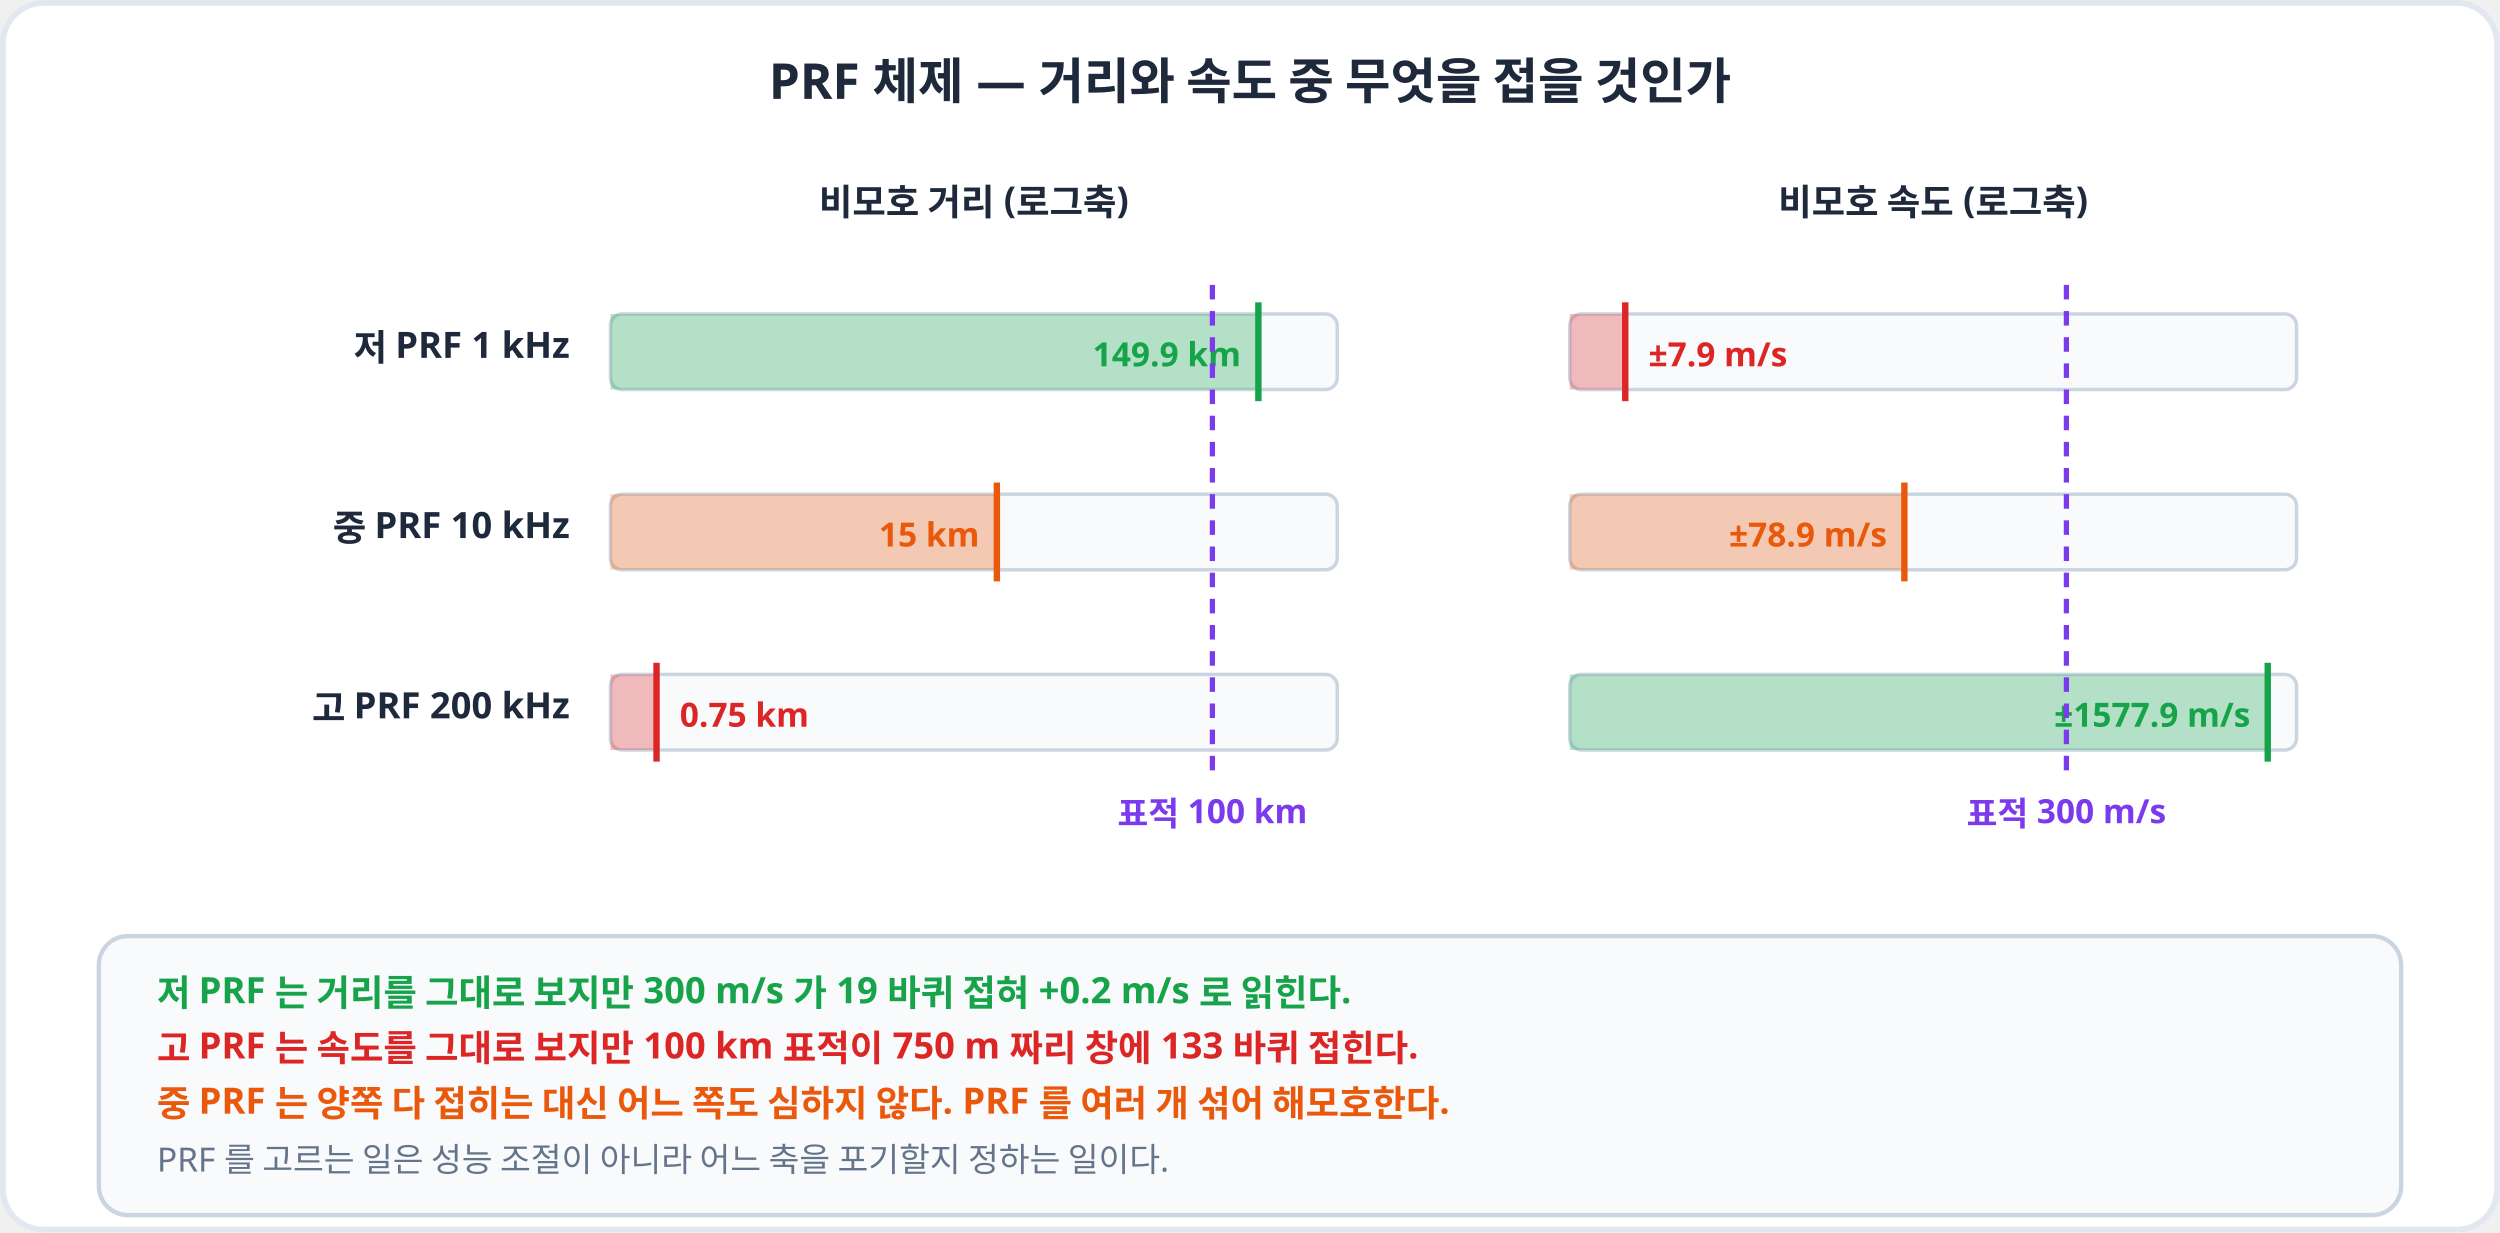
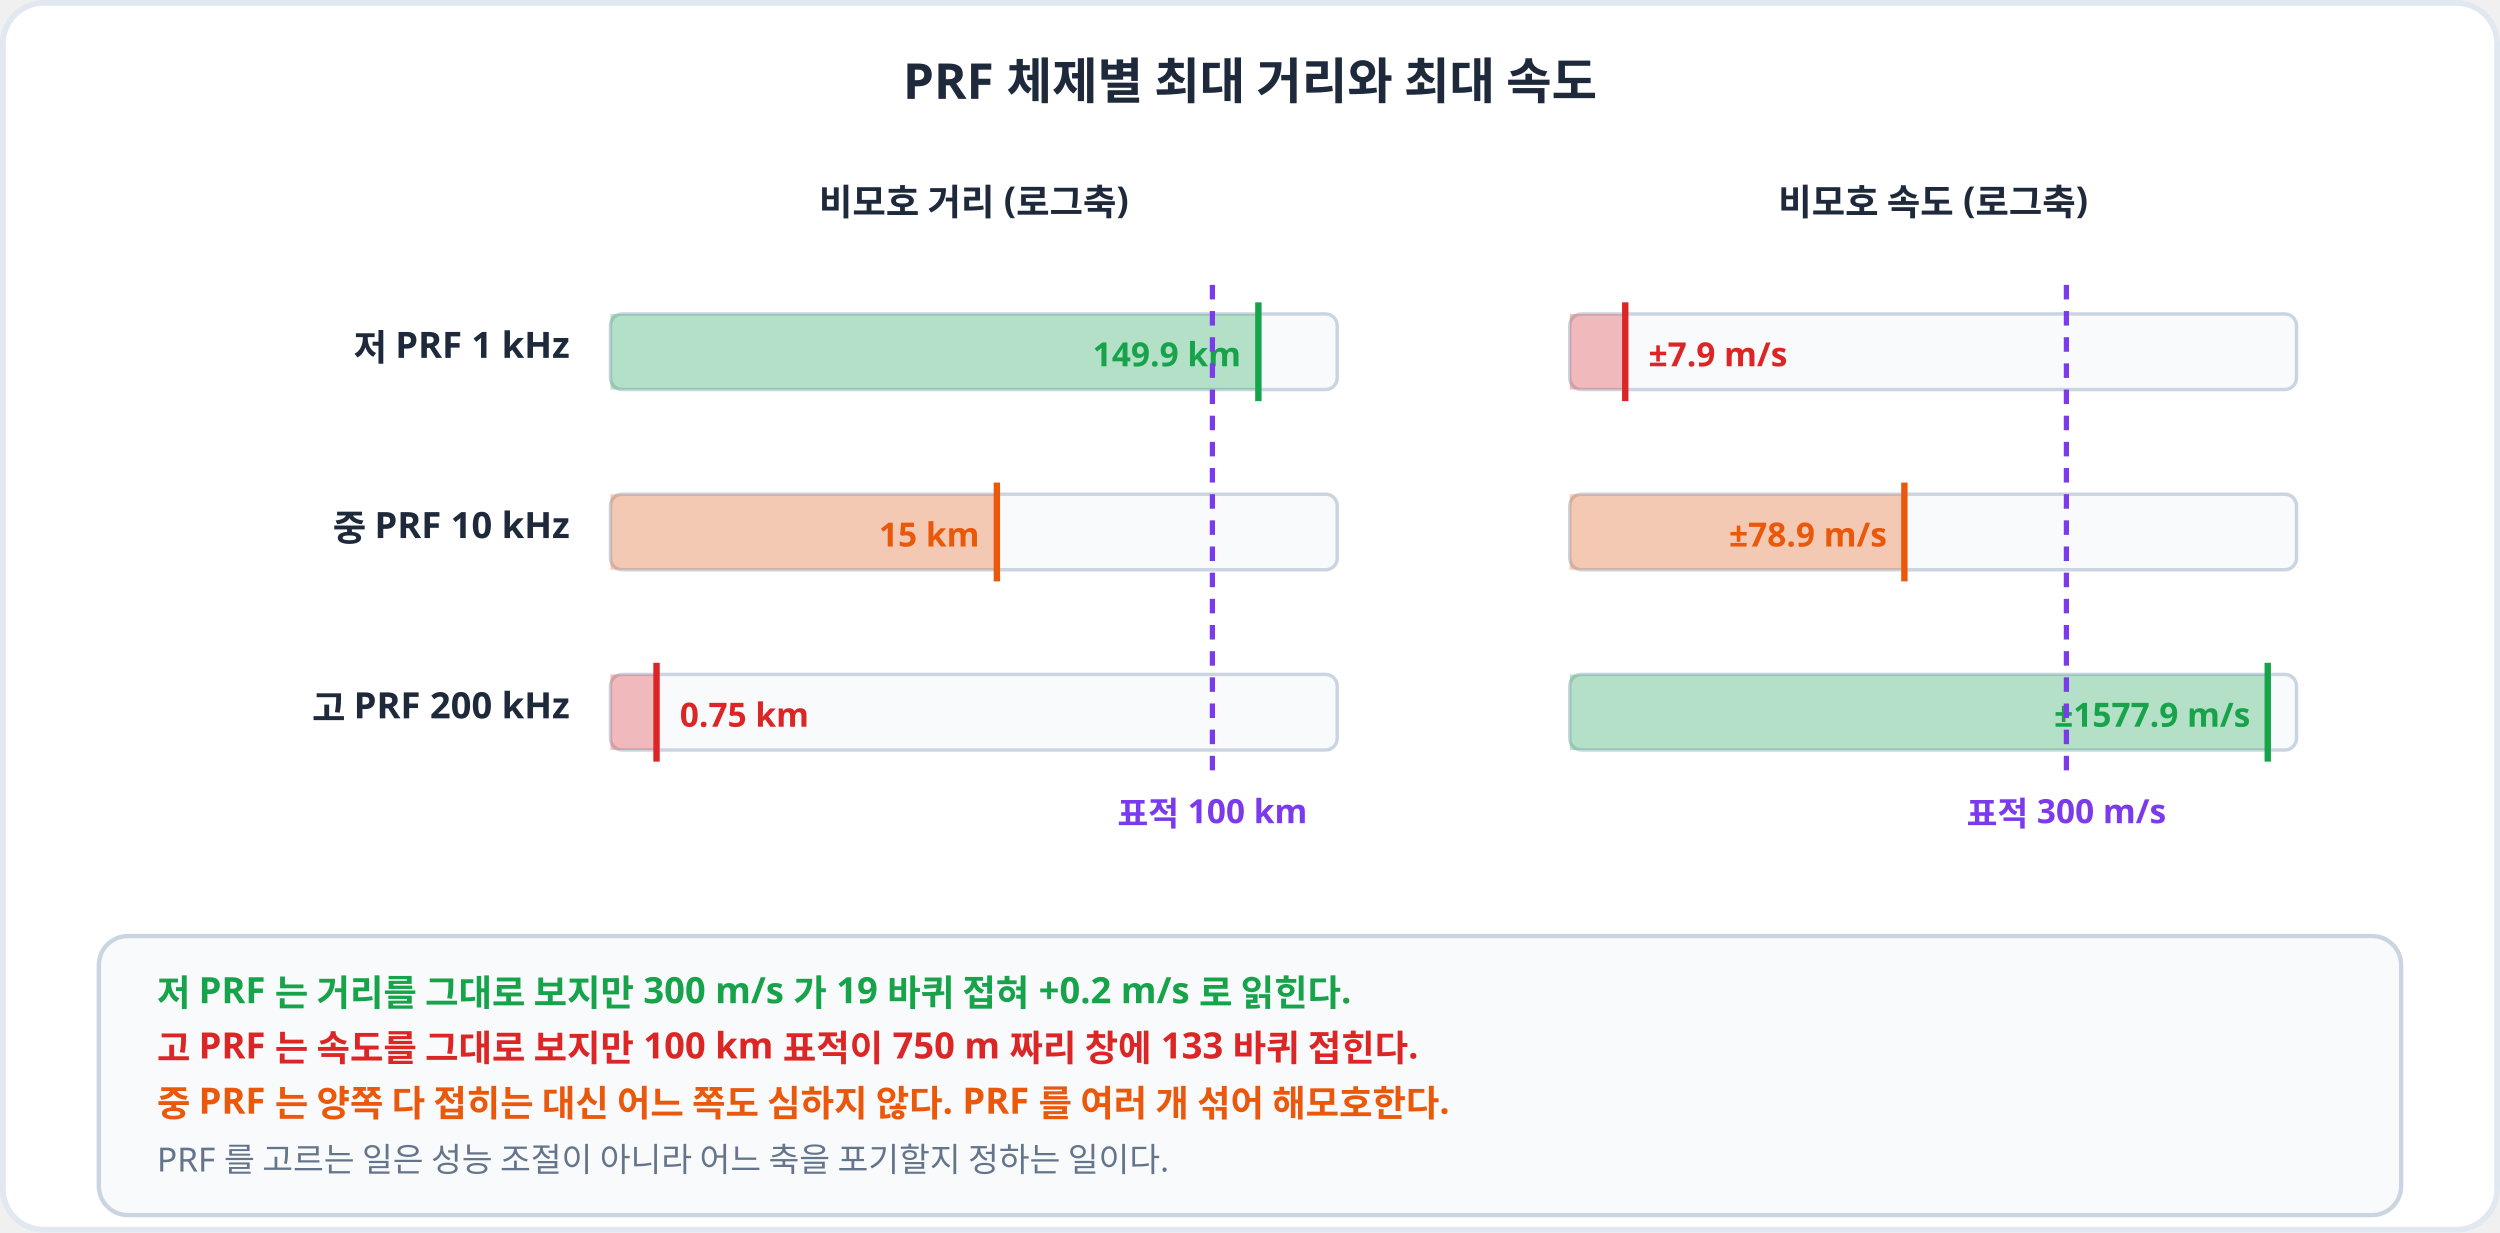
<svg xmlns="http://www.w3.org/2000/svg" viewBox="0 0 860 424" font-family="Segoe UI, Malgun Gothic, Apple SD Gothic Neo, sans-serif">
  <defs>
    <marker id="ar-mute" viewBox="0 0 10 10" refX="8.5" refY="5" markerWidth="6.5" markerHeight="6.5" orient="auto-start-reverse">
      <path d="M0,0 L10,5 L0,10 z" fill="#64748b" />
    </marker>
    <marker id="ar-blue" viewBox="0 0 10 10" refX="8.5" refY="5" markerWidth="6.5" markerHeight="6.5" orient="auto-start-reverse">
      <path d="M0,0 L10,5 L0,10 z" fill="#2563eb" />
    </marker>
    <marker id="ar-orange" viewBox="0 0 10 10" refX="8.5" refY="5" markerWidth="6.5" markerHeight="6.5" orient="auto-start-reverse">
      <path d="M0,0 L10,5 L0,10 z" fill="#ea580c" />
    </marker>
    <marker id="ar-green" viewBox="0 0 10 10" refX="8.5" refY="5" markerWidth="6.5" markerHeight="6.5" orient="auto-start-reverse">
      <path d="M0,0 L10,5 L0,10 z" fill="#16a34a" />
    </marker>
    <marker id="ar-red" viewBox="0 0 10 10" refX="8.5" refY="5" markerWidth="6.5" markerHeight="6.5" orient="auto-start-reverse">
      <path d="M0,0 L10,5 L0,10 z" fill="#dc2626" />
    </marker>
    <marker id="ar-violet" viewBox="0 0 10 10" refX="8.5" refY="5" markerWidth="6.5" markerHeight="6.5" orient="auto-start-reverse">
      <path d="M0,0 L10,5 L0,10 z" fill="#7c3aed" />
    </marker>
    <marker id="ar-axis" viewBox="0 0 10 10" refX="8.5" refY="5" markerWidth="6.5" markerHeight="6.5" orient="auto-start-reverse">
      <path d="M0,0 L10,5 L0,10 z" fill="#94a3b8" />
    </marker>
    <marker id="ar-sky" viewBox="0 0 10 10" refX="8.5" refY="5" markerWidth="6.5" markerHeight="6.5" orient="auto-start-reverse">
      <path d="M0,0 L10,5 L0,10 z" fill="#0284c7" />
    </marker>
  </defs>
  <rect x="1" y="1" width="858" height="422" rx="14" fill="#ffffff" stroke="#e2e8f0" stroke-width="2" />
-   <text x="430" y="34" font-size="17" fill="#1e293b" text-anchor="middle" font-weight="700">PRF 체제 — 거리와 속도 중 무엇을 접을 것인가</text>
+   <text x="430" y="34" font-size="17" fill="#1e293b" text-anchor="middle" font-weight="700">PRF 체제별 최대 거리와 최대 속도</text>
  <text x="335" y="74" font-size="12.5" fill="#1e293b" text-anchor="middle" font-weight="700">비모호 거리 (로그축)</text>
  <text x="665" y="74" font-size="12.5" fill="#1e293b" text-anchor="middle" font-weight="700">비모호 속도 (로그축)</text>
  <text x="196" y="124" font-size="12.5" fill="#1e293b" text-anchor="end" font-weight="700">저 PRF  1 kHz</text>
  <rect x="210" y="108" width="250" height="26" rx="4" fill="#f8fafc" stroke="#cbd5e1" stroke-width="1.2" />
  <rect x="210" y="108" width="222.885" height="26" rx="0" fill="#16a34a" stroke="none" stroke-width="1.6" fill-opacity="0.3" />
  <line x1="432.885" y1="104" x2="432.885" y2="138" stroke="#16a34a" stroke-width="2.2" stroke-linecap="butt" />
  <text x="426.885" y="126" font-size="11.5" fill="#16a34a" text-anchor="end" font-weight="700">149.9 km</text>
  <rect x="540" y="108" width="250" height="26" rx="4" fill="#f8fafc" stroke="#cbd5e1" stroke-width="1.2" />
  <rect x="540" y="108" width="19.087" height="26" rx="0" fill="#dc2626" stroke="none" stroke-width="1.6" fill-opacity="0.3" />
  <line x1="559.087" y1="104" x2="559.087" y2="138" stroke="#dc2626" stroke-width="2.2" stroke-linecap="butt" />
  <text x="567.087" y="126" font-size="11.5" fill="#dc2626" text-anchor="start" font-weight="700">±7.9 m/s</text>
  <text x="196" y="186" font-size="12.5" fill="#1e293b" text-anchor="end" font-weight="700">중 PRF  10 kHz</text>
  <rect x="210" y="170" width="250" height="26" rx="4" fill="#f8fafc" stroke="#cbd5e1" stroke-width="1.2" />
  <rect x="210" y="170" width="132.923" height="26" rx="0" fill="#ea580c" stroke="none" stroke-width="1.6" fill-opacity="0.3" />
  <line x1="342.923" y1="166" x2="342.923" y2="200" stroke="#ea580c" stroke-width="2.2" stroke-linecap="butt" />
  <text x="336.923" y="188" font-size="11.5" fill="#ea580c" text-anchor="end" font-weight="700">15 km</text>
  <rect x="540" y="170" width="250" height="26" rx="4" fill="#f8fafc" stroke="#cbd5e1" stroke-width="1.2" />
  <rect x="540" y="170" width="115.111" height="26" rx="0" fill="#ea580c" stroke="none" stroke-width="1.6" fill-opacity="0.3" />
  <line x1="655.111" y1="166" x2="655.111" y2="200" stroke="#ea580c" stroke-width="2.2" stroke-linecap="butt" />
  <text x="649.111" y="188" font-size="11.5" fill="#ea580c" text-anchor="end" font-weight="700">±78.9 m/s</text>
  <text x="196" y="248" font-size="12.5" fill="#1e293b" text-anchor="end" font-weight="700">고 PRF  200 kHz</text>
  <rect x="210" y="232" width="250" height="26" rx="4" fill="#f8fafc" stroke="#cbd5e1" stroke-width="1.2" />
  <rect x="210" y="232" width="15.846" height="26" rx="0" fill="#dc2626" stroke="none" stroke-width="1.6" fill-opacity="0.3" />
  <line x1="225.846" y1="228" x2="225.846" y2="262" stroke="#dc2626" stroke-width="2.2" stroke-linecap="butt" />
  <text x="233.846" y="250" font-size="11.5" fill="#dc2626" text-anchor="start" font-weight="700">0.75 km</text>
  <rect x="540" y="232" width="250" height="26" rx="4" fill="#f8fafc" stroke="#cbd5e1" stroke-width="1.2" />
  <rect x="540" y="232" width="240.109" height="26" rx="0" fill="#16a34a" stroke="none" stroke-width="1.6" fill-opacity="0.3" />
  <line x1="780.109" y1="228" x2="780.109" y2="262" stroke="#16a34a" stroke-width="2.2" stroke-linecap="butt" />
  <text x="774.109" y="250" font-size="11.5" fill="#16a34a" text-anchor="end" font-weight="700">±1577.9 m/s</text>
  <line x1="417.065" y1="98" x2="417.065" y2="268" stroke="#7c3aed" stroke-width="1.8" stroke-linecap="butt" stroke-dasharray="5 4" />
  <text x="417.065" y="284" font-size="11.5" fill="#7c3aed" text-anchor="middle" font-weight="700">표적 100 km</text>
  <line x1="710.841" y1="98" x2="710.841" y2="268" stroke="#7c3aed" stroke-width="1.8" stroke-linecap="butt" stroke-dasharray="5 4" />
  <text x="710.841" y="284" font-size="11.5" fill="#7c3aed" text-anchor="middle" font-weight="700">표적 300 m/s</text>
  <rect x="34" y="322" width="792" height="96" rx="10" fill="#f8fafc" stroke="#cbd5e1" stroke-width="1.5" />
  <text x="54" y="346" font-size="12.5" fill="#16a34a" text-anchor="start" font-weight="700">저 PRF 는 거리를 그대로 보지만 300 m/s 가 19 바퀴 접혀 +0.2 m/s 로 읽힌다.</text>
  <text x="54" y="365" font-size="12.5" fill="#dc2626" text-anchor="start" font-weight="700">고 PRF 는 속도를 그대로 보지만 100 km 표적이 750 m 짜리 창에 133 바퀴 접힌다.</text>
  <text x="54" y="384" font-size="12.5" fill="#ea580c" text-anchor="start" font-weight="700">중 PRF 는 양쪽 다 접히는 대신 어느 쪽도 심하지 않다. PRF 를 여러 개 섞어 해모호한다.</text>
  <text x="54" y="403" font-size="11.5" fill="#64748b" text-anchor="start" font-weight="400">PRF 를 고르는 일은 성능 조절이 아니라 어느 축을 포기할지 정하는 일이다.</text>
</svg>
